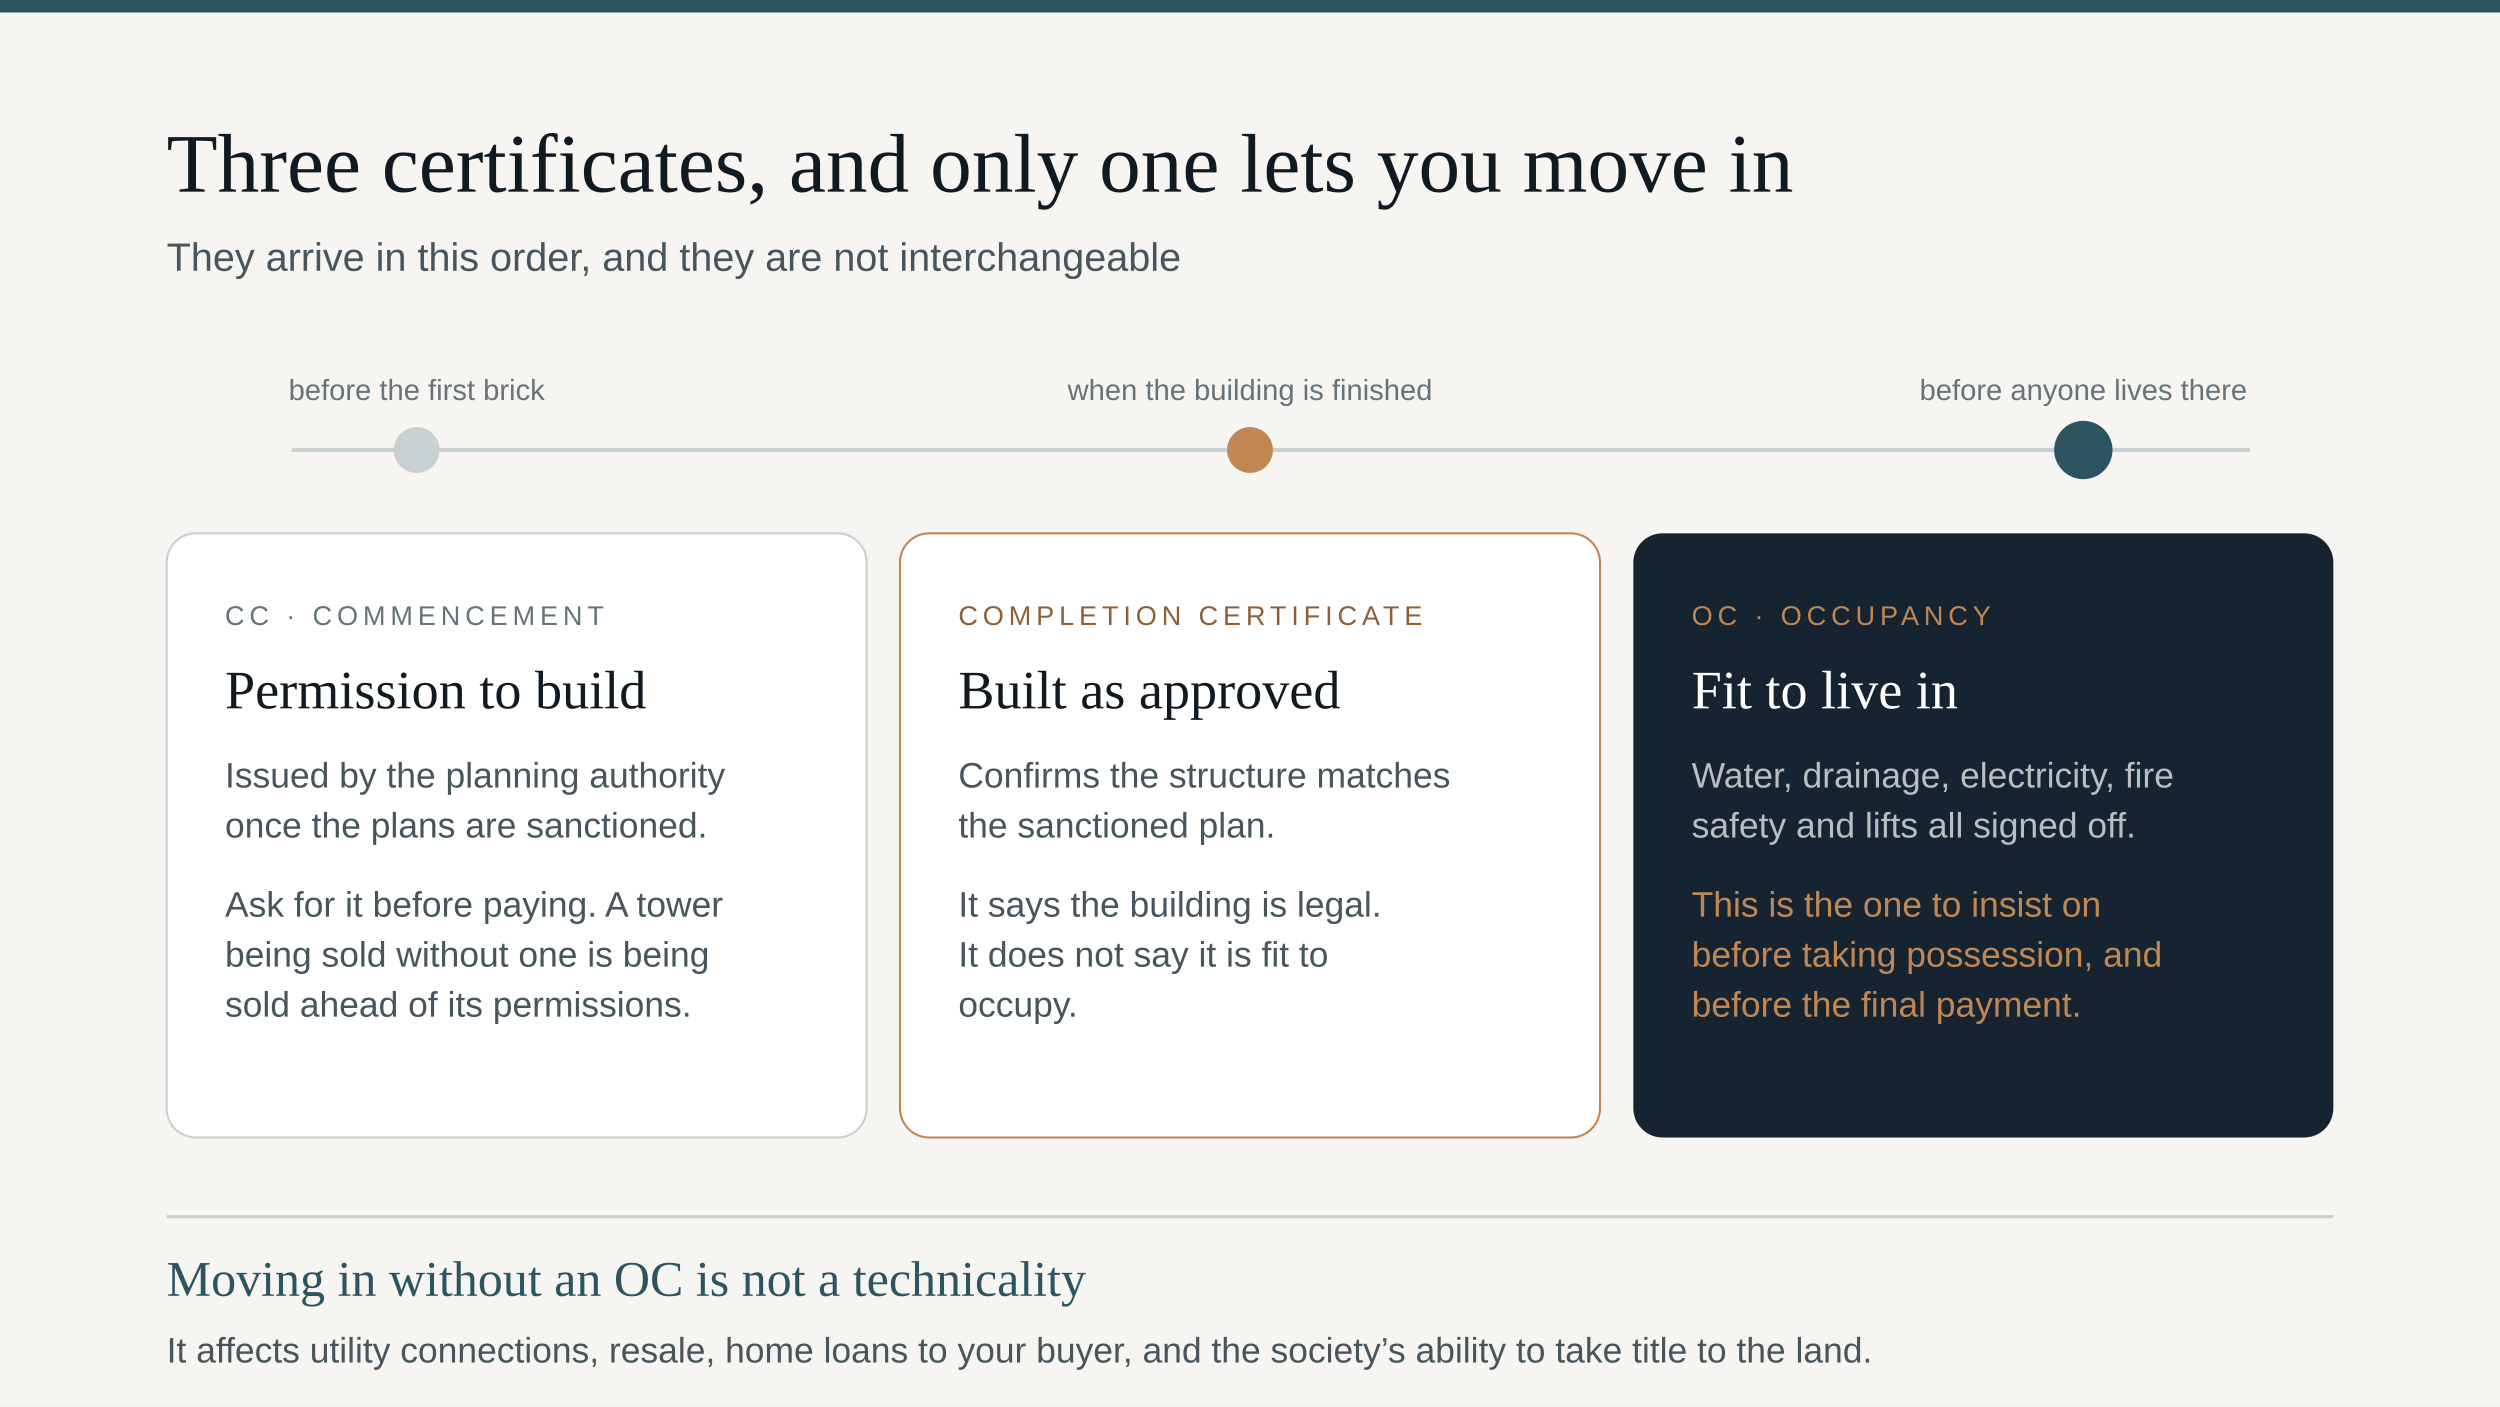
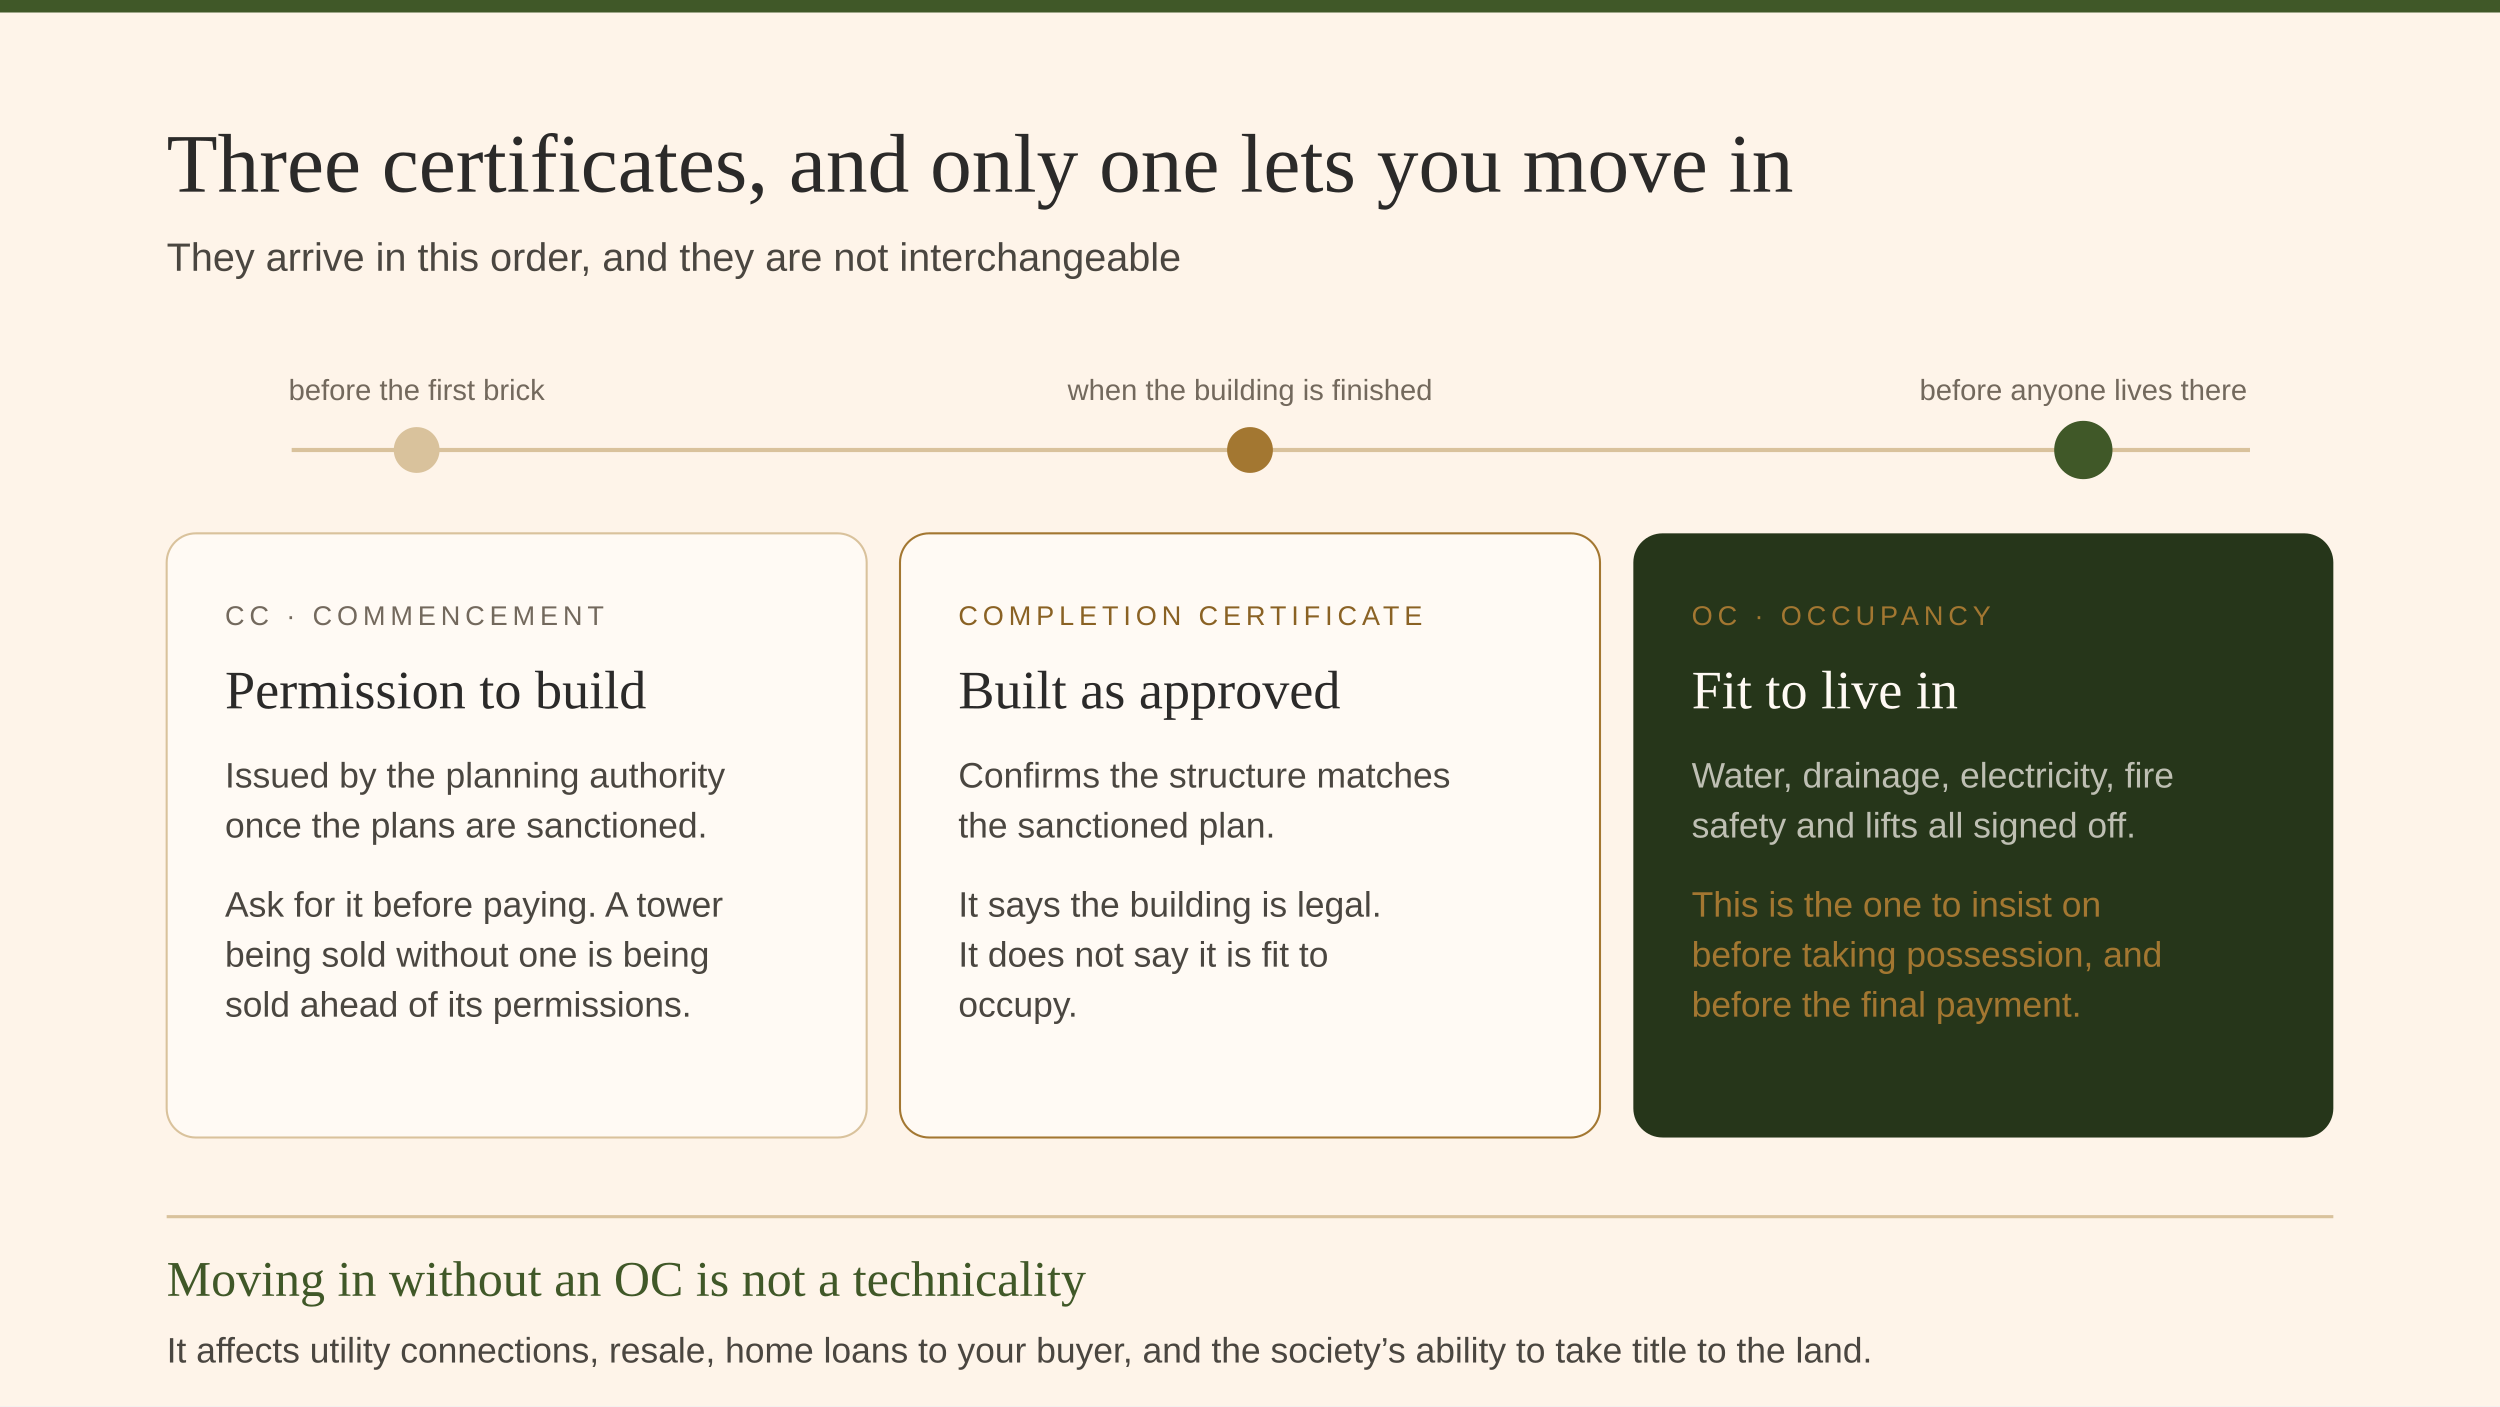
<svg xmlns="http://www.w3.org/2000/svg" viewBox="0 0 1200 675" width="1200" height="675" role="img" aria-label="Comparison of the commencement certificate, completion certificate and occupancy certificate">
-   <rect width="1200" height="675" fill="#f7f5f1" />
-   <rect x="0" y="0" width="1200" height="6" fill="#2c5561" />
-   <text x="80" y="92" font-family="Georgia, 'Times New Roman', serif" font-size="40" fill="#101a20">Three certificates, and only one lets you move in</text>
-   <text x="80" y="130" font-family="Helvetica Neue, Arial, sans-serif" font-size="19" fill="#47555c">They arrive in this order, and they are not interchangeable</text>
-   <line x1="140" y1="216" x2="1080" y2="216" stroke="#c8d0d1" stroke-width="2" />
-   <circle cx="200" cy="216" r="11" fill="#c8d0d1" />
-   <circle cx="600" cy="216" r="11" fill="#c08654" />
-   <circle cx="1000" cy="216" r="14" fill="#2c5561" />
-   <g font-family="Helvetica Neue, Arial, sans-serif" font-size="14" fill="#66737a" text-anchor="middle">
+   <rect width="1200" height="675" fill="#fef4e9" />
+   <rect x="0" y="0" width="1200" height="6" fill="#405828" />
+   <text x="80" y="92" font-family="Georgia, 'Times New Roman', serif" font-size="40" fill="#2b2a29">Three certificates, and only one lets you move in</text>
+   <text x="80" y="130" font-family="Helvetica Neue, Arial, sans-serif" font-size="19" fill="#4a4640">They arrive in this order, and they are not interchangeable</text>
+   <line x1="140" y1="216" x2="1080" y2="216" stroke="#d9c29c" stroke-width="2" />
+   <circle cx="200" cy="216" r="11" fill="#d9c29c" />
+   <circle cx="600" cy="216" r="11" fill="#a37731" />
+   <circle cx="1000" cy="216" r="14" fill="#405828" />
+   <g font-family="Helvetica Neue, Arial, sans-serif" font-size="14" fill="#73695d" text-anchor="middle">
    <text x="200" y="192">before the first brick</text>
    <text x="600" y="192">when the building is finished</text>
    <text x="1000" y="192">before anyone lives there</text>
  </g>
-   <rect x="80" y="256" width="336" height="290" rx="14" fill="#ffffff" stroke="#c8d0d1" />
-   <text x="108" y="300" font-family="Helvetica Neue, Arial, sans-serif" font-size="13" fill="#66737a" letter-spacing="0.18em">CC · COMMENCEMENT</text>
-   <text x="108" y="340" font-family="Georgia, 'Times New Roman', serif" font-size="26" fill="#101a20">Permission to build</text>
-   <text x="108" y="378" font-family="Helvetica Neue, Arial, sans-serif" font-size="17" fill="#47555c">Issued by the planning authority</text>
-   <text x="108" y="402" font-family="Helvetica Neue, Arial, sans-serif" font-size="17" fill="#47555c">once the plans are sanctioned.</text>
-   <text x="108" y="440" font-family="Helvetica Neue, Arial, sans-serif" font-size="17" fill="#47555c">Ask for it before paying. A tower</text>
-   <text x="108" y="464" font-family="Helvetica Neue, Arial, sans-serif" font-size="17" fill="#47555c">being sold without one is being</text>
-   <text x="108" y="488" font-family="Helvetica Neue, Arial, sans-serif" font-size="17" fill="#47555c">sold ahead of its permissions.</text>
-   <rect x="432" y="256" width="336" height="290" rx="14" fill="#ffffff" stroke="#c08654" />
-   <text x="460" y="300" font-family="Helvetica Neue, Arial, sans-serif" font-size="13" fill="#8f5f38" letter-spacing="0.18em">COMPLETION CERTIFICATE</text>
-   <text x="460" y="340" font-family="Georgia, 'Times New Roman', serif" font-size="26" fill="#101a20">Built as approved</text>
-   <text x="460" y="378" font-family="Helvetica Neue, Arial, sans-serif" font-size="17" fill="#47555c">Confirms the structure matches</text>
-   <text x="460" y="402" font-family="Helvetica Neue, Arial, sans-serif" font-size="17" fill="#47555c">the sanctioned plan.</text>
-   <text x="460" y="440" font-family="Helvetica Neue, Arial, sans-serif" font-size="17" fill="#47555c">It says the building is legal.</text>
-   <text x="460" y="464" font-family="Helvetica Neue, Arial, sans-serif" font-size="17" fill="#47555c">It does not say it is fit to</text>
-   <text x="460" y="488" font-family="Helvetica Neue, Arial, sans-serif" font-size="17" fill="#47555c">occupy.</text>
-   <rect x="784" y="256" width="336" height="290" rx="14" fill="#152430" />
-   <text x="812" y="300" font-family="Helvetica Neue, Arial, sans-serif" font-size="13" fill="#c08654" letter-spacing="0.18em">OC · OCCUPANCY</text>
-   <text x="812" y="340" font-family="Georgia, 'Times New Roman', serif" font-size="26" fill="#ffffff">Fit to live in</text>
-   <text x="812" y="378" font-family="Helvetica Neue, Arial, sans-serif" font-size="17" fill="#ffffff" opacity="0.7">Water, drainage, electricity, fire</text>
-   <text x="812" y="402" font-family="Helvetica Neue, Arial, sans-serif" font-size="17" fill="#ffffff" opacity="0.7">safety and lifts all signed off.</text>
-   <text x="812" y="440" font-family="Helvetica Neue, Arial, sans-serif" font-size="17" fill="#c08654">This is the one to insist on</text>
-   <text x="812" y="464" font-family="Helvetica Neue, Arial, sans-serif" font-size="17" fill="#c08654">before taking possession, and</text>
-   <text x="812" y="488" font-family="Helvetica Neue, Arial, sans-serif" font-size="17" fill="#c08654">before the final payment.</text>
-   <line x1="80" y1="584" x2="1120" y2="584" stroke="#c8d0d1" stroke-width="1.5" />
-   <text x="80" y="622" font-family="Georgia, 'Times New Roman', serif" font-size="24" fill="#2c5561">Moving in without an OC is not a technicality</text>
-   <text x="80" y="654" font-family="Helvetica Neue, Arial, sans-serif" font-size="17" fill="#47555c">It affects utility connections, resale, home loans to your buyer, and the society’s ability to take title to the land.</text>
+   <rect x="80" y="256" width="336" height="290" rx="14" fill="#fffaf4" stroke="#d9c29c" />
+   <text x="108" y="300" font-family="Helvetica Neue, Arial, sans-serif" font-size="13" fill="#73695d" letter-spacing="0.18em">CC · COMMENCEMENT</text>
+   <text x="108" y="340" font-family="Georgia, 'Times New Roman', serif" font-size="26" fill="#2b2a29">Permission to build</text>
+   <text x="108" y="378" font-family="Helvetica Neue, Arial, sans-serif" font-size="17" fill="#4a4640">Issued by the planning authority</text>
+   <text x="108" y="402" font-family="Helvetica Neue, Arial, sans-serif" font-size="17" fill="#4a4640">once the plans are sanctioned.</text>
+   <text x="108" y="440" font-family="Helvetica Neue, Arial, sans-serif" font-size="17" fill="#4a4640">Ask for it before paying. A tower</text>
+   <text x="108" y="464" font-family="Helvetica Neue, Arial, sans-serif" font-size="17" fill="#4a4640">being sold without one is being</text>
+   <text x="108" y="488" font-family="Helvetica Neue, Arial, sans-serif" font-size="17" fill="#4a4640">sold ahead of its permissions.</text>
+   <rect x="432" y="256" width="336" height="290" rx="14" fill="#fffaf4" stroke="#a37731" />
+   <text x="460" y="300" font-family="Helvetica Neue, Arial, sans-serif" font-size="13" fill="#8a6224" letter-spacing="0.18em">COMPLETION CERTIFICATE</text>
+   <text x="460" y="340" font-family="Georgia, 'Times New Roman', serif" font-size="26" fill="#2b2a29">Built as approved</text>
+   <text x="460" y="378" font-family="Helvetica Neue, Arial, sans-serif" font-size="17" fill="#4a4640">Confirms the structure matches</text>
+   <text x="460" y="402" font-family="Helvetica Neue, Arial, sans-serif" font-size="17" fill="#4a4640">the sanctioned plan.</text>
+   <text x="460" y="440" font-family="Helvetica Neue, Arial, sans-serif" font-size="17" fill="#4a4640">It says the building is legal.</text>
+   <text x="460" y="464" font-family="Helvetica Neue, Arial, sans-serif" font-size="17" fill="#4a4640">It does not say it is fit to</text>
+   <text x="460" y="488" font-family="Helvetica Neue, Arial, sans-serif" font-size="17" fill="#4a4640">occupy.</text>
+   <rect x="784" y="256" width="336" height="290" rx="14" fill="#26361a" />
+   <text x="812" y="300" font-family="Helvetica Neue, Arial, sans-serif" font-size="13" fill="#a37731" letter-spacing="0.18em">OC · OCCUPANCY</text>
+   <text x="812" y="340" font-family="Georgia, 'Times New Roman', serif" font-size="26" fill="#fffaf4">Fit to live in</text>
+   <text x="812" y="378" font-family="Helvetica Neue, Arial, sans-serif" font-size="17" fill="#fffaf4" opacity="0.7">Water, drainage, electricity, fire</text>
+   <text x="812" y="402" font-family="Helvetica Neue, Arial, sans-serif" font-size="17" fill="#fffaf4" opacity="0.7">safety and lifts all signed off.</text>
+   <text x="812" y="440" font-family="Helvetica Neue, Arial, sans-serif" font-size="17" fill="#a37731">This is the one to insist on</text>
+   <text x="812" y="464" font-family="Helvetica Neue, Arial, sans-serif" font-size="17" fill="#a37731">before taking possession, and</text>
+   <text x="812" y="488" font-family="Helvetica Neue, Arial, sans-serif" font-size="17" fill="#a37731">before the final payment.</text>
+   <line x1="80" y1="584" x2="1120" y2="584" stroke="#d9c29c" stroke-width="1.5" />
+   <text x="80" y="622" font-family="Georgia, 'Times New Roman', serif" font-size="24" fill="#405828">Moving in without an OC is not a technicality</text>
+   <text x="80" y="654" font-family="Helvetica Neue, Arial, sans-serif" font-size="17" fill="#4a4640">It affects utility connections, resale, home loans to your buyer, and the society’s ability to take title to the land.</text>
</svg>
